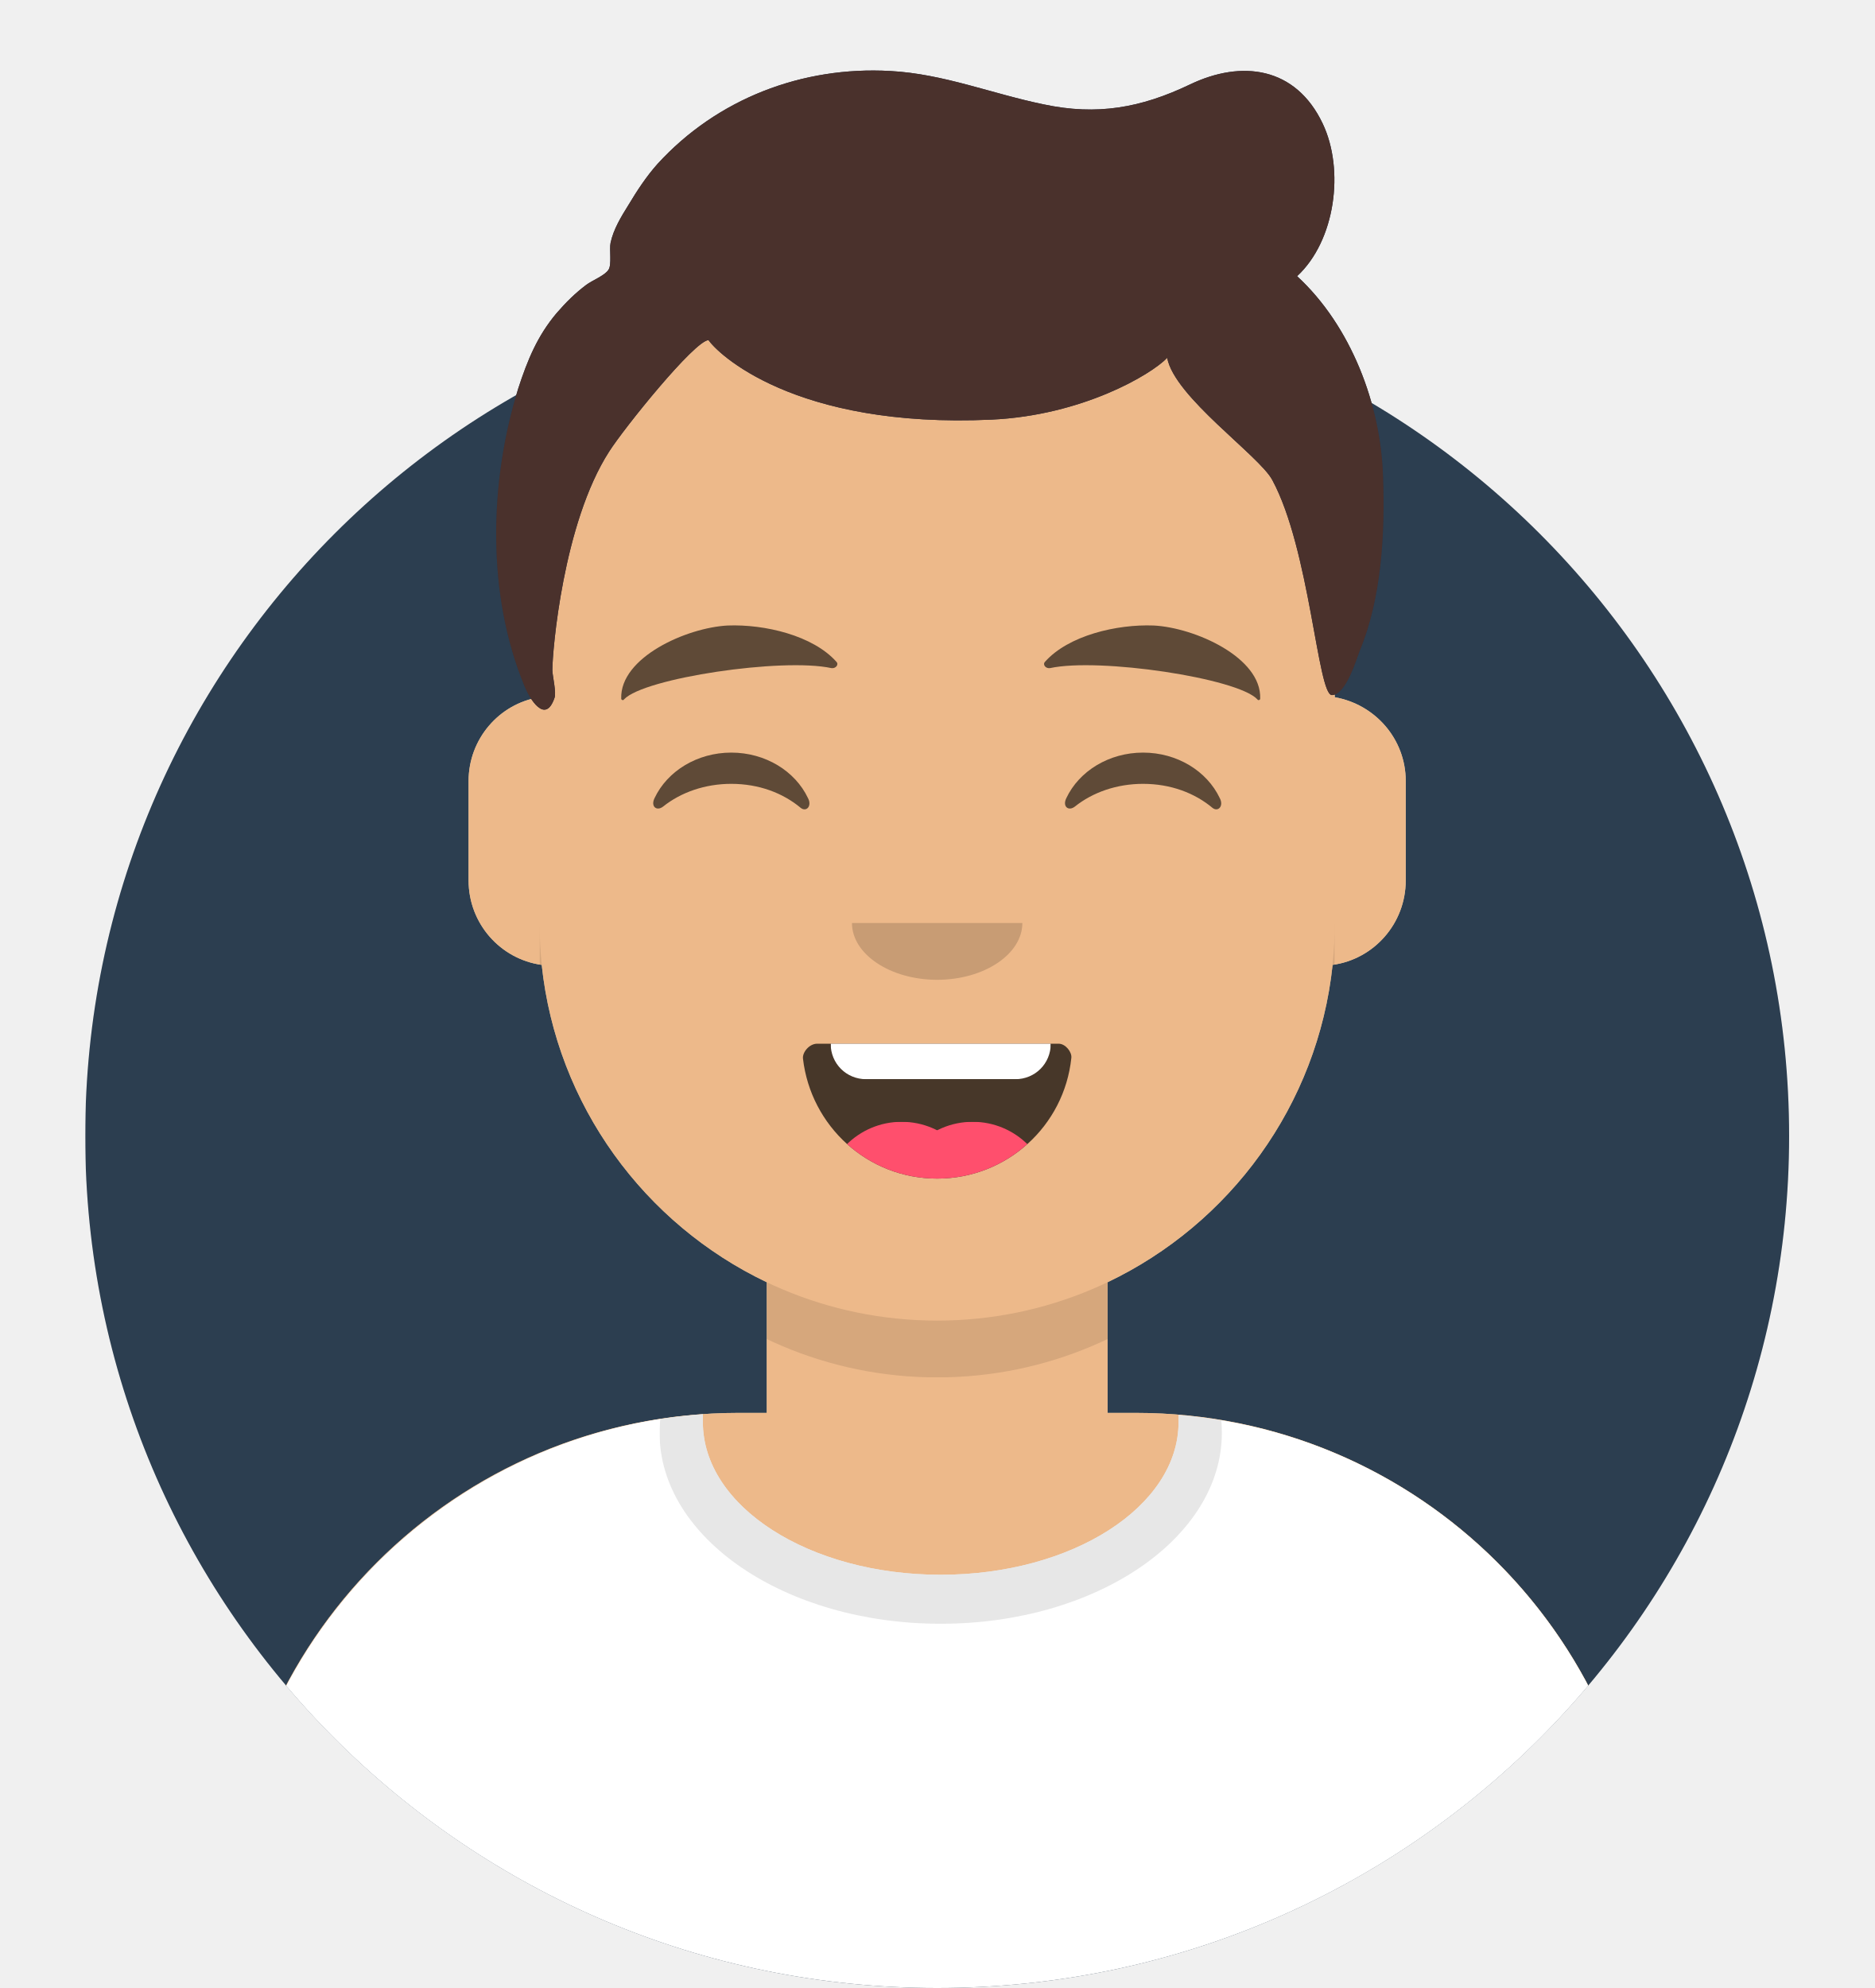
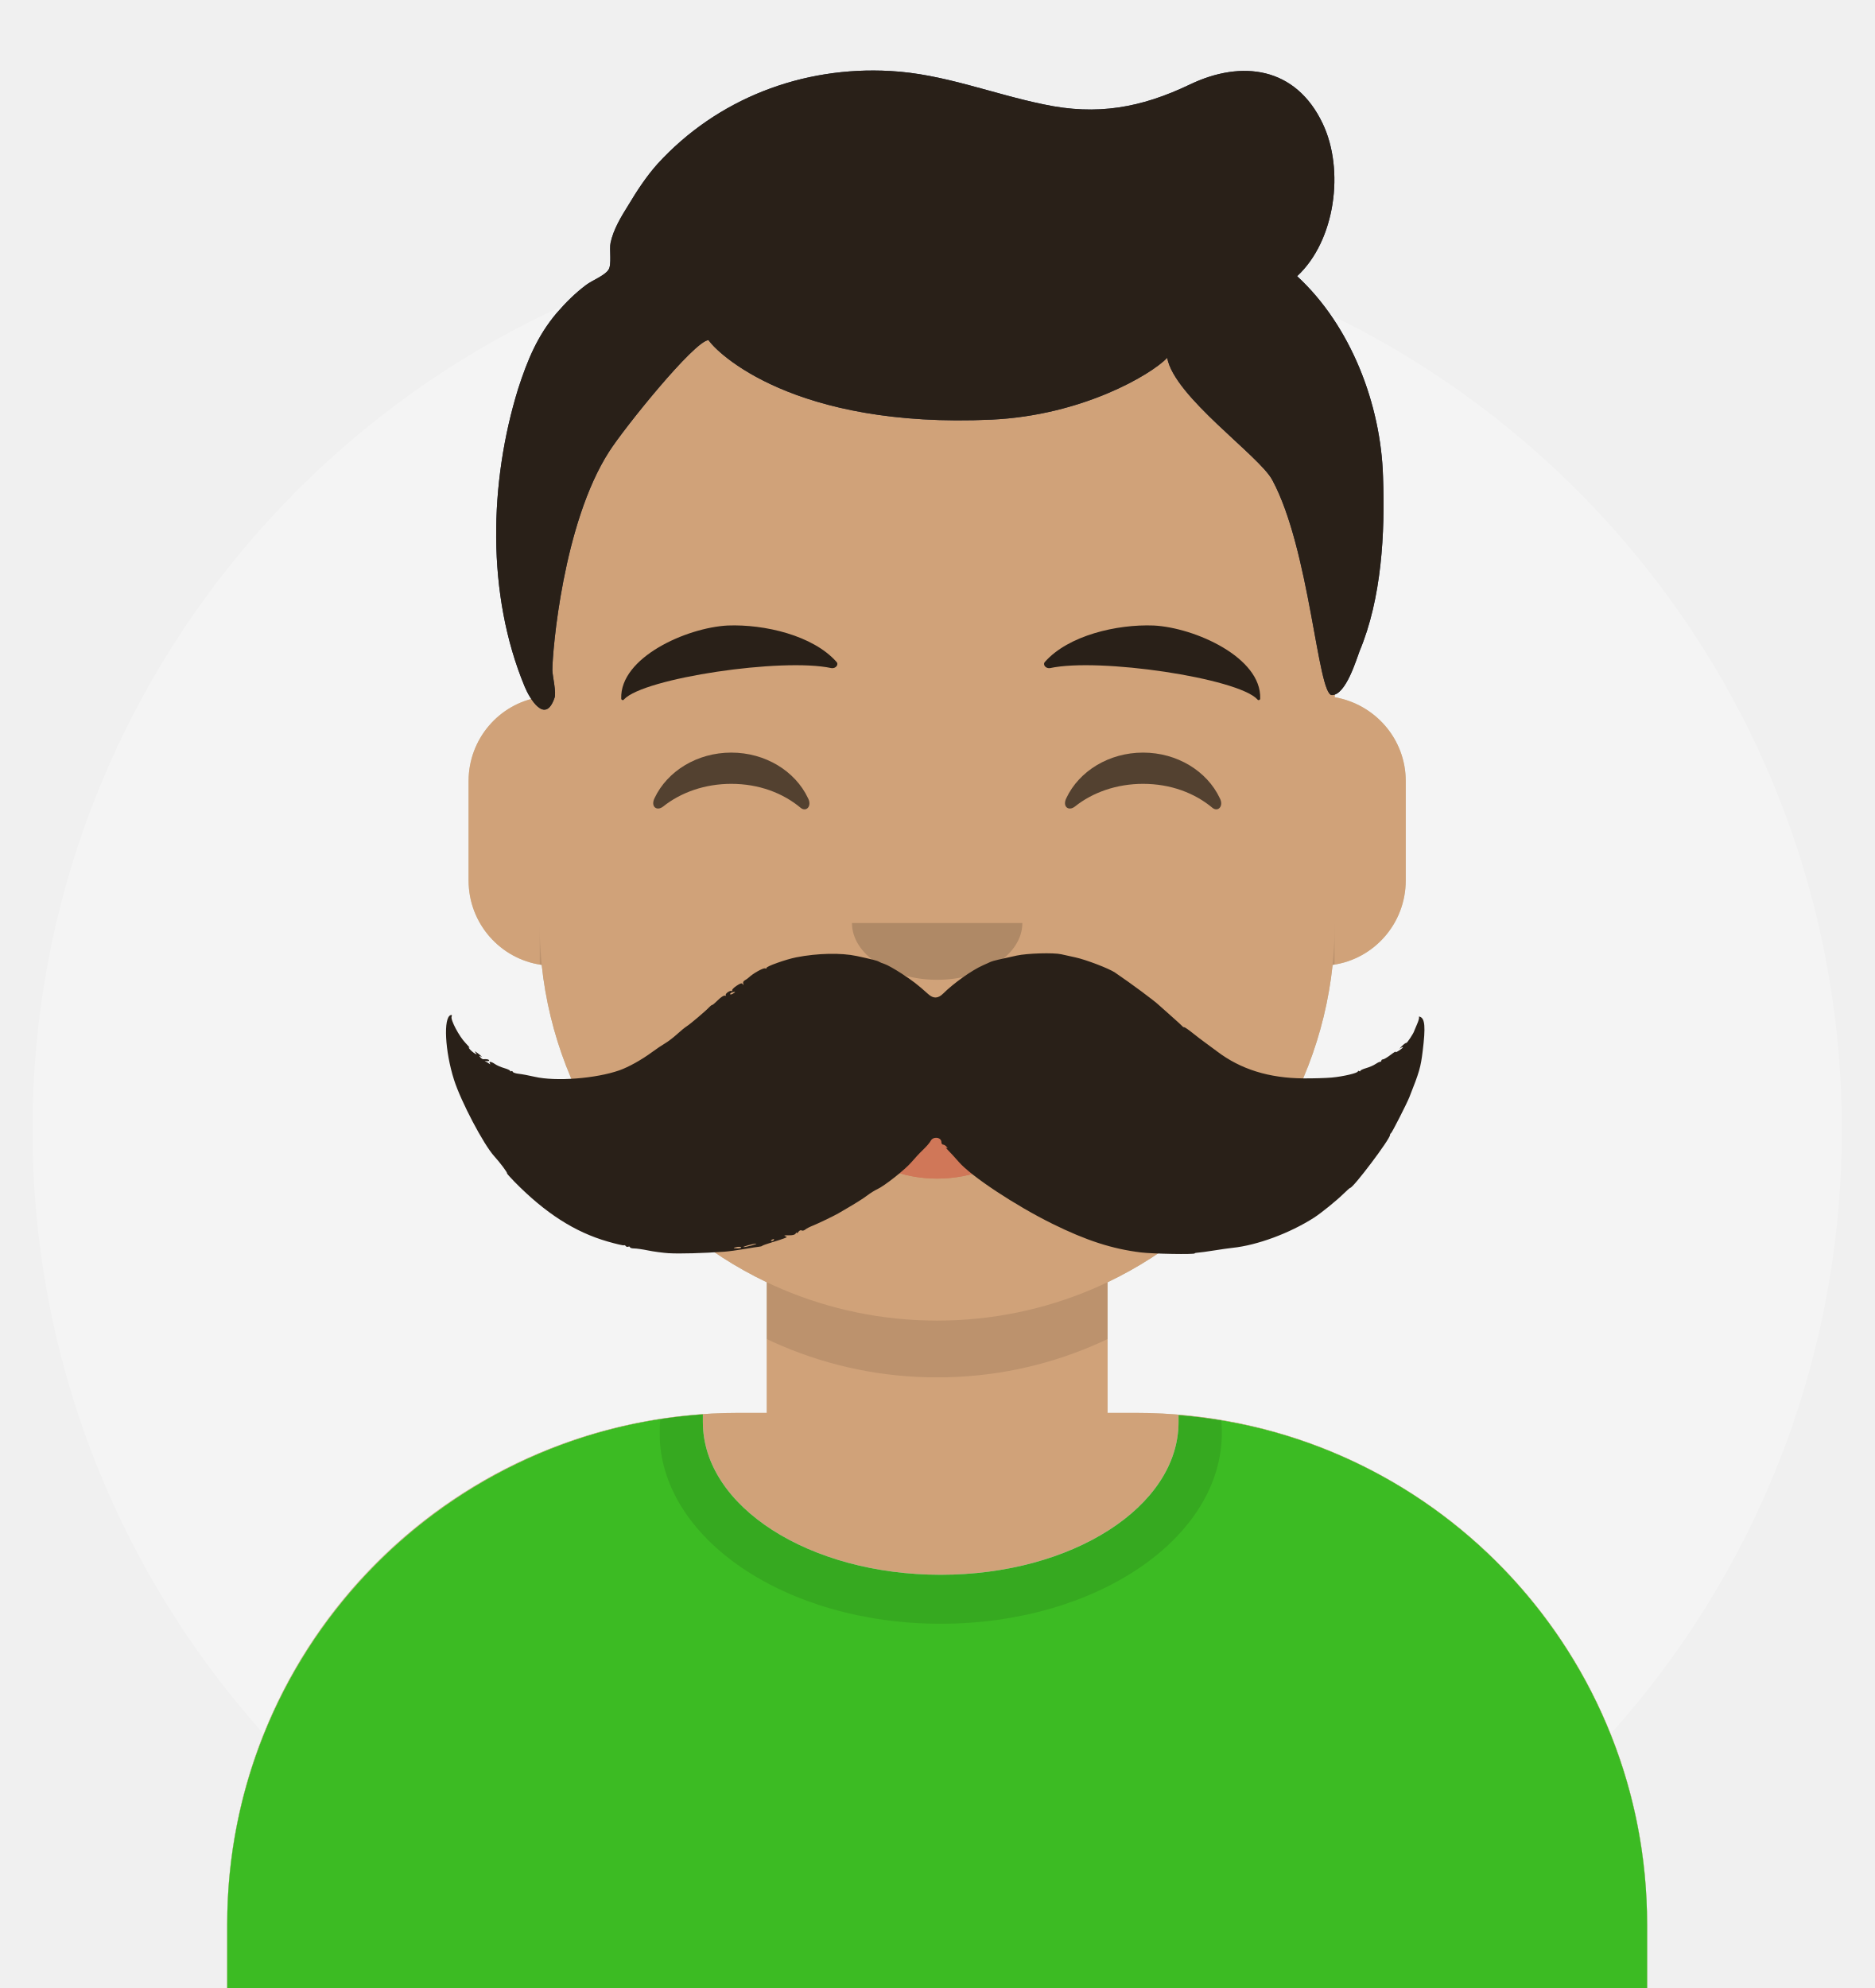
- <svg xmlns="http://www.w3.org/2000/svg" version="1.1" id="Layer_1" x="0px" y="0px" viewBox="0 0 264 280" style="enable-background:new 0 0 264 280;" xml:space="preserve">
-   <style type="text/css">
+ <svg xmlns="http://www.w3.org/2000/svg" xml:space="preserve" style="enable-background:new 0 0 264 280;" viewBox="0 0 264 280" y="0px" x="0px" id="Layer_1" version="1.1">
+   <defs id="defs181">
+     <defs id="defs27">
+       <filter height="280" width="265" y="0" x="-1" filterUnits="userSpaceOnUse" id="Adobe_OpacityMaskFilter_1_">
+         <feColorMatrix id="feColorMatrix24" values="1 0 0 0 0  0 1 0 0 0  0 0 1 0 0  0 0 0 1 0" type="matrix" />
+       </filter>
+     </defs>
+     <mask id="mask-4_1_" height="280" width="265" y="0" x="-1" maskUnits="userSpaceOnUse">
+       <g id="g30" class="st5">
+         <path d="m 12,160 c 0,66.3 53.7,120 120,120 66.3,0 120,-53.7 120,-120 h 12 V 0 H 0 v 160 z" class="st2" id="path-3_1_" />
+       </g>
+     </mask>
+     <defs id="defs12">
+       <filter id="Adobe_OpacityMaskFilter" filterUnits="userSpaceOnUse" x="0" y="0" width="240" height="240">
+         <feColorMatrix type="matrix" values="1 0 0 0 0  0 1 0 0 0  0 0 1 0 0  0 0 0 1 0" id="feColorMatrix9" />
+       </filter>
+     </defs>
+     <mask maskUnits="userSpaceOnUse" x="0" y="0" width="240" height="240" id="mask-2_1_">
+       <g class="st1" id="g15">
+         <circle id="path-1_1_" class="st2" cx="120" cy="120" r="120" />
+       </g>
+     </mask>
+     <defs id="defs40">
+       <filter height="244" width="264" y="0" x="-32" filterUnits="userSpaceOnUse" id="Adobe_OpacityMaskFilter_2_">
+         <feColorMatrix id="feColorMatrix37" values="1 0 0 0 0  0 1 0 0 0  0 0 1 0 0  0 0 0 1 0" type="matrix" />
+       </filter>
+     </defs>
+     <mask id="mask-6_1_" height="244" width="264" y="0" x="-32" maskUnits="userSpaceOnUse">
+       <g id="g43" class="st8">
+         <path d="M 124,144.6 V 163 h 4 v 0 c 39.8,0 72,32.2 72,72 v 9 H 0 v -9 c 0,-39.8 32.2,-72 72,-72 v 0 h 4 V 144.6 C 58.8,136.4 46.4,119.7 44.3,99.9 38.5,99.1 34,94.1 34,88 V 74 C 34,68.1 38.3,63.1 44,62.2 V 56 56 C 44,25.1 69.1,0 100,0 v 0 0 c 30.9,0 56,25.1 56,56 v 6.2 c 5.7,1 10,5.9 10,11.8 v 14 c 0,6.1 -4.5,11.1 -10.3,11.9 -2.1,19.8 -14.5,36.5 -31.7,44.7 z" class="st2" id="path-5_1_" />
+       </g>
+     </mask>
+     <defs id="defs54">
+       <filter height="79" width="112" y="79" x="44" filterUnits="userSpaceOnUse" id="Adobe_OpacityMaskFilter_3_">
+         <feColorMatrix id="feColorMatrix51" values="1 0 0 0 0  0 1 0 0 0  0 0 1 0 0  0 0 0 1 0" type="matrix" />
+       </filter>
+     </defs>
+     <mask id="mask-6_2_" height="79" width="112" y="79" x="44" maskUnits="userSpaceOnUse">
+       <g id="g57" class="st11">
+         <path d="M 124,144.6 V 163 h 4 v 0 c 39.8,0 72,32.2 72,72 v 9 H 0 v -9 c 0,-39.8 32.2,-72 72,-72 v 0 h 4 V 144.6 C 58.8,136.4 46.4,119.7 44.3,99.9 38.5,99.1 34,94.1 34,88 V 74 C 34,68.1 38.3,63.1 44,62.2 V 56 56 C 44,25.1 69.1,0 100,0 v 0 0 c 30.9,0 56,25.1 56,56 v 6.2 c 5.7,1 10,5.9 10,11.8 v 14 c 0,6.1 -4.5,11.1 -10.3,11.9 -2.1,19.8 -14.5,36.5 -31.7,44.7 z" class="st2" id="path-5_2_" />
+       </g>
+     </mask>
+     <defs id="defs68">
+       <filter height="110" width="264" y="0" x="0" filterUnits="userSpaceOnUse" id="Adobe_OpacityMaskFilter_4_">
+         <feColorMatrix id="feColorMatrix65" values="1 0 0 0 0  0 1 0 0 0  0 0 1 0 0  0 0 0 1 0" type="matrix" />
+       </filter>
+     </defs>
+     <mask id="react-mask-952_1_" height="110" width="264" y="0" x="0" maskUnits="userSpaceOnUse">
+       <g id="g71" class="st13">
+         <path d="m 166,29.3 c 37,3 66,34 66,71.8 V 110 H 32 v -8.9 C 32,63 61.6,31.8 99,29.2 c 0,0.4 0,0.7 0,1.1 0,11.9 15,21.5 33.5,21.5 18.5,0 33.5,-9.6 33.5,-21.5 0,-0.3 0,-0.7 0,-1 z" class="st2" id="react-path-951_1_" />
+       </g>
+     </mask>
+     <defs id="defs81">
+       <filter height="53.8" width="79.3" y="4.9" x="92.9" filterUnits="userSpaceOnUse" id="Adobe_OpacityMaskFilter_5_">
+         <feColorMatrix id="feColorMatrix78" values="1 0 0 0 0  0 1 0 0 0  0 0 1 0 0  0 0 0 1 0" type="matrix" />
+       </filter>
+     </defs>
+     <mask id="react-mask-952_2_" height="53.8" width="79.3" y="4.9" x="92.9" maskUnits="userSpaceOnUse">
+       <g id="g84" class="st15">
+         <path d="m 166,29.3 c 37,3 66,34 66,71.8 V 110 H 32 v -8.9 C 32,63 61.6,31.8 99,29.2 c 0,0.4 0,0.7 0,1.1 0,11.9 15,21.5 33.5,21.5 18.5,0 33.5,-9.6 33.5,-21.5 0,-0.3 0,-0.7 0,-1 z" class="st2" id="react-path-951_2_" />
+       </g>
+     </mask>
+     <defs id="defs142">
+       <filter height="280" width="264" y="0" x="-1" filterUnits="userSpaceOnUse" id="Adobe_OpacityMaskFilter_8_">
+         <feColorMatrix id="feColorMatrix139" values="1 0 0 0 0  0 1 0 0 0  0 0 1 0 0  0 0 0 1 0" type="matrix" />
+       </filter>
+     </defs>
+     <mask id="react-mask-925_1_" height="280" width="264" y="0" x="-1" maskUnits="userSpaceOnUse">
+       <g id="g145" class="st25">
+         <rect y="0" x="0" height="280" width="264" class="st2" id="react-path-927_1_" />
+       </g>
+     </mask>
+     <defs id="defs154">
+       <filter height="280" width="264" y="0" x="0" filterUnits="userSpaceOnUse" id="Adobe_OpacityMaskFilter_9_">
+         <feColorMatrix id="feColorMatrix151" values="1 0 0 0 0  0 1 0 0 0  0 0 1 0 0  0 0 0 1 0" type="matrix" />
+       </filter>
+     </defs>
+     <mask id="react-mask-924_1_" height="280" width="264" y="0" x="0" maskUnits="userSpaceOnUse">
+       <g id="g157" class="st28">
+         <path d="m 183.7,38.9 c 5.4,-5 6.7,-15 3.6,-21.5 -3.8,-8 -11.4,-9 -18.7,-5.5 -6.9,3.3 -13.1,4.4 -20.6,2.8 C 140.7,13.2 133.9,10.4 126.4,10 114,9.3 102,13.9 93.6,23.1 c -1.6,1.8 -2.9,3.8 -4.1,5.8 -1,1.6 -2.1,3.4 -2.5,5.3 -0.2,0.9 0.2,3.1 -0.3,3.8 -0.5,0.8 -2.3,1.5 -3.1,2.1 -1.6,1.2 -2.9,2.5 -4.2,4 -2.7,3.2 -4.1,6.6 -5.4,10.6 -4.1,13.2 -4.5,29 0.9,42 0.7,1.7 2.9,5.4 4.2,1.6 0.3,-0.7 -0.3,-3.2 -0.3,-3.9 0,-2.7 1.5,-20.7 8,-30.8 2.1,-3.3 12,-15.6 14,-15.7 1.1,1.7 11.9,12.5 39.9,11.2 12.7,-0.6 22.4,-6.3 24.7,-8.7 1,5.5 13,13.8 14.8,17.2 5.3,9.8 6.4,30.3 8.4,30.3 2,0 3.5,-5.2 3.9,-6.2 3.1,-7.4 3.6,-16.6 3.3,-24.6 C 195.5,57 191.3,45.9 183.7,38.9 Z" class="st2" id="react-path-926_1_" />
+       </g>
+     </mask>
+   </defs>
+   <style id="style2" type="text/css">
	.st0{fill-rule:evenodd;clip-rule:evenodd;fill:#E6E6E6;}
	.st1{filter:url(#Adobe_OpacityMaskFilter);}
	.st2{fill-rule:evenodd;clip-rule:evenodd;fill:#FFFFFF;}
	.st3{mask:url(#mask-2_1_);}
	.st4{fill-rule:evenodd;clip-rule:evenodd;fill:#2C3E50;}
	.st5{filter:url(#Adobe_OpacityMaskFilter_1_);}
	.st6{mask:url(#mask-4_1_);}
	.st7{fill-rule:evenodd;clip-rule:evenodd;fill:#D0C6AC;}
	.st8{filter:url(#Adobe_OpacityMaskFilter_2_);}
	.st9{mask:url(#mask-6_1_);}
	.st10{fill-rule:evenodd;clip-rule:evenodd;fill:#EDB98A;}
	.st11{filter:url(#Adobe_OpacityMaskFilter_3_);}
	.st12{mask:url(#mask-6_2_);fill-rule:evenodd;clip-rule:evenodd;fill-opacity:0.1;}
	.st13{filter:url(#Adobe_OpacityMaskFilter_4_);}
	.st14{mask:url(#react-mask-952_1_);}
	.st15{filter:url(#Adobe_OpacityMaskFilter_5_);}
	.st16{opacity:0.6;mask:url(#react-mask-952_2_);}
	.st17{fill-rule:evenodd;clip-rule:evenodd;fill-opacity:0.16;}
	.st18{fill-rule:evenodd;clip-rule:evenodd;fill-opacity:0.7;}
	.st19{filter:url(#Adobe_OpacityMaskFilter_6_);}
	.st20{mask:url(#react-mask-934_1_);fill-rule:evenodd;clip-rule:evenodd;fill:#FFFFFF;}
	.st21{filter:url(#Adobe_OpacityMaskFilter_7_);}
	.st22{mask:url(#react-mask-934_2_);}
	.st23{fill-rule:evenodd;clip-rule:evenodd;fill:#FF4F6D;}
	.st24{fill-rule:evenodd;clip-rule:evenodd;fill-opacity:0.6;}
	.st25{filter:url(#Adobe_OpacityMaskFilter_8_);}
	.st26{mask:url(#react-mask-925_1_);}
	.st27{fill-rule:evenodd;clip-rule:evenodd;fill:#28354B;}
	.st28{filter:url(#Adobe_OpacityMaskFilter_9_);}
	.st29{mask:url(#react-mask-924_1_);}
	.st30{fill-rule:evenodd;clip-rule:evenodd;fill:#4A312C;}
</style>
-   <g>
-     <g transform="translate(-825, -1100)">
-       <g transform="translate(825, 1100)">
-         <g id="Circle" transform="translate(12, 40)">
-           <g id="Circle-Background">
-             <circle class="st0" cx="120" cy="120" r="120" />
-           </g>
-           <defs>
-             <filter id="Adobe_OpacityMaskFilter" filterUnits="userSpaceOnUse" x="0" y="0" width="240" height="240">
-               <feColorMatrix type="matrix" values="1 0 0 0 0  0 1 0 0 0  0 0 1 0 0  0 0 0 1 0" />
-             </filter>
-           </defs>
-           <mask maskUnits="userSpaceOnUse" x="0" y="0" width="240" height="240" id="mask-2_1_">
-             <g class="st1">
-               <circle id="path-1_1_" class="st2" cx="120" cy="120" r="120" />
-             </g>
-           </mask>
-           <g class="st3">
-             <rect class="st4" width="240" height="240" />
-           </g>
+   <g id="g176">
+     <circle style="fill:#ffffff;fill-opacity:0.267;stroke-width:1.062" id="circle6" r="127.422" cy="159.127" cx="132" class="st0" />
+     <g transform="translate(32,36)" id="g35">
+       <path id="path33" d="M 124,144.6 V 163 h 4 v 0 c 39.8,0 72,32.2 72,72 v 9 H 0 v -9 c 0,-39.8 32.2,-72 72,-72 v 0 h 4 V 144.6 C 58.8,136.4 46.4,119.7 44.3,99.9 38.5,99.1 34,94.1 34,88 V 74 C 34,68.1 38.3,63.1 44,62.2 V 56 56 C 44,25.1 69.1,0 100,0 v 0 0 c 30.9,0 56,25.1 56,56 v 6.2 c 5.7,1 10,5.9 10,11.8 v 14 c 0,6.1 -4.5,11.1 -10.3,11.9 -2.1,19.8 -14.5,36.5 -31.7,44.7 z" class="st7" />
+     </g>
+     <g style="fill:#d0a279;fill-opacity:1" transform="translate(32,36)" id="g49" mask="url(#mask-6_1_)" class="st9">
+       <g style="fill:#d0a279;fill-opacity:1" transform="translate(-32)" id="Color">
+         <rect style="fill:#d0a279;fill-opacity:1" y="0" x="0" id="rect46" height="244" width="264" class="st10" />
+       </g>
+     </g>
+     <path transform="translate(32,36)" mask="url(#mask-6_2_)" d="m 156,79 v 23 c 0,30.9 -25.1,56 -56,56 -30.9,0 -56,-25.1 -56,-56 V 79 94 c 0,30.9 25.1,56 56,56 30.9,0 56,-25.1 56,-56 z" class="st12" id="Neck-Shadow" />
+     <g transform="translate(0,170)" id="Clothes">
+       <path id="path62" d="m 166,29.3 c 37,3 66,34 66,71.8 V 110 H 32 v -8.9 C 32,63 61.6,31.8 99,29.2 c 0,0.4 0,0.7 0,1.1 0,11.9 15,21.5 33.5,21.5 18.5,0 33.5,-9.6 33.5,-21.5 0,-0.3 0,-0.7 0,-1 z" class="st0" />
+     </g>
+     <g style="fill:#3cbb23;fill-opacity:1" transform="translate(0,170)" id="g76" mask="url(#react-mask-952_1_)" class="st14">
+       <rect style="fill:#3cbb23;fill-opacity:1" y="0" x="0" id="rect74" height="110" width="264" class="st2" />
+     </g>
+     <g transform="translate(0,170)" mask="url(#react-mask-952_2_)" class="st16" id="Shadowy">
+       <g id="g89" transform="translate(92,4)">
+         <ellipse id="ellipse87" ry="26.9" rx="39.6" cy="27.8" cx="40.5" class="st17" />
+       </g>
+     </g>
+     <g style="fill:#d07758;fill-opacity:1" id="g123" transform="translate(78,134)">
+       <g style="fill:#d07758;fill-opacity:1" id="Mouth">
+         <path style="fill:#d07758;fill-opacity:1" id="path94" d="M 35.1,15.1 C 36.2,24.6 44.2,32 54,32 c 9.8,0 17.9,-7.4 18.9,-17 0.1,-0.8 -0.8,-2 -1.8,-2 -14.9,0 -26.3,0 -34,0 -1.1,0 -2.1,1.2 -2,2.1 z" class="st18" />
+       </g>
+       <defs id="defs100">
+         <filter height="16" width="31" y="2" x="39" filterUnits="userSpaceOnUse" id="Adobe_OpacityMaskFilter_6_">
+           <feColorMatrix id="feColorMatrix97" values="1 0 0 0 0  0 1 0 0 0  0 0 1 0 0  0 0 0 1 0" type="matrix" />
+         </filter>
+       </defs>
+       <mask id="react-mask-934_1_" height="16" width="31" y="2" x="39" maskUnits="userSpaceOnUse">
+         <g id="g103" class="st19">
+           <path d="M 35.1,15.1 C 36.2,24.6 44.2,32 54,32 c 9.8,0 17.9,-7.4 18.9,-17 0.1,-0.8 -0.8,-2 -1.8,-2 -14.9,0 -26.3,0 -34,0 -1.1,0 -2.1,1.2 -2,2.1 z" class="st2" id="react-path-933_1_" />
        </g>
-         <g id="Mask">
- 			</g>
-         <defs>
-           <filter id="Adobe_OpacityMaskFilter_1_" filterUnits="userSpaceOnUse" x="-1" y="0" width="265" height="280">
-             <feColorMatrix type="matrix" values="1 0 0 0 0  0 1 0 0 0  0 0 1 0 0  0 0 0 1 0" />
-           </filter>
-         </defs>
-         <mask maskUnits="userSpaceOnUse" x="-1" y="0" width="265" height="280" id="mask-4_1_">
-           <g class="st5">
-             <path id="path-3_1_" class="st2" d="M12,160c0,66.3,53.7,120,120,120s120-53.7,120-120h12V0H0v160H12z" />
-           </g>
-         </mask>
-         <g id="Avataaar" class="st6">
-           <g id="Body" transform="translate(32, 36)">
-             <g>
-               <path class="st7" d="M124,144.6V163h4l0,0c39.8,0,72,32.2,72,72v9H0v-9c0-39.8,32.2-72,72-72l0,0h4v-18.4        c-17.2-8.2-29.6-24.9-31.7-44.7C38.5,99.1,34,94.1,34,88V74c0-5.9,4.3-10.9,10-11.8V56l0,0c0-30.9,25.1-56,56-56l0,0l0,0        c30.9,0,56,25.1,56,56v6.2c5.7,1,10,5.9,10,11.8v14c0,6.1-4.5,11.1-10.3,11.9C153.6,119.7,141.2,136.4,124,144.6z" />
-             </g>
-             <defs>
-               <filter id="Adobe_OpacityMaskFilter_2_" filterUnits="userSpaceOnUse" x="-32" y="0" width="264" height="244">
-                 <feColorMatrix type="matrix" values="1 0 0 0 0  0 1 0 0 0  0 0 1 0 0  0 0 0 1 0" />
-               </filter>
-             </defs>
-             <mask maskUnits="userSpaceOnUse" x="-32" y="0" width="264" height="244" id="mask-6_1_">
-               <g class="st8">
-                 <path id="path-5_1_" class="st2" d="M124,144.6V163h4l0,0c39.8,0,72,32.2,72,72v9H0v-9c0-39.8,32.2-72,72-72l0,0h4v-18.4         c-17.2-8.2-29.6-24.9-31.7-44.7C38.5,99.1,34,94.1,34,88V74c0-5.9,4.3-10.9,10-11.8V56l0,0c0-30.9,25.1-56,56-56l0,0l0,0         c30.9,0,56,25.1,56,56v6.2c5.7,1,10,5.9,10,11.8v14c0,6.1-4.5,11.1-10.3,11.9C153.6,119.7,141.2,136.4,124,144.6z" />
-               </g>
-             </mask>
-             <g class="st9">
-               <g id="Color" transform="translate(-32, 0)">
-                 <rect class="st10" width="264" height="244" />
-               </g>
-             </g>
-             <defs>
-               <filter id="Adobe_OpacityMaskFilter_3_" filterUnits="userSpaceOnUse" x="44" y="79" width="112" height="79">
-                 <feColorMatrix type="matrix" values="1 0 0 0 0  0 1 0 0 0  0 0 1 0 0  0 0 0 1 0" />
-               </filter>
-             </defs>
-             <mask maskUnits="userSpaceOnUse" x="44" y="79" width="112" height="79" id="mask-6_2_">
-               <g class="st11">
-                 <path id="path-5_2_" class="st2" d="M124,144.6V163h4l0,0c39.8,0,72,32.2,72,72v9H0v-9c0-39.8,32.2-72,72-72l0,0h4v-18.4         c-17.2-8.2-29.6-24.9-31.7-44.7C38.5,99.1,34,94.1,34,88V74c0-5.9,4.3-10.9,10-11.8V56l0,0c0-30.9,25.1-56,56-56l0,0l0,0         c30.9,0,56,25.1,56,56v6.2c5.7,1,10,5.9,10,11.8v14c0,6.1-4.5,11.1-10.3,11.9C153.6,119.7,141.2,136.4,124,144.6z" />
-               </g>
-             </mask>
-             <path id="Neck-Shadow" class="st12" d="M156,79v23c0,30.9-25.1,56-56,56s-56-25.1-56-56V79v15c0,30.9,25.1,56,56,56       s56-25.1,56-56V79z" />
-           </g>
-           <g transform="translate(0, 170)">
-             <g id="Clothes">
-               <path class="st0" d="M166,29.3c37,3,66,34,66,71.8v8.9H32v-8.9C32,63,61.6,31.8,99,29.2c0,0.4,0,0.7,0,1.1        c0,11.9,15,21.5,33.5,21.5S166,42.2,166,30.3C166,30,166,29.6,166,29.3z" />
-             </g>
-             <defs>
-               <filter id="Adobe_OpacityMaskFilter_4_" filterUnits="userSpaceOnUse" x="0" y="0" width="264" height="110">
-                 <feColorMatrix type="matrix" values="1 0 0 0 0  0 1 0 0 0  0 0 1 0 0  0 0 0 1 0" />
-               </filter>
-             </defs>
-             <mask maskUnits="userSpaceOnUse" x="0" y="0" width="264" height="110" id="react-mask-952_1_">
-               <g class="st13">
-                 <path id="react-path-951_1_" class="st2" d="M166,29.3c37,3,66,34,66,71.8v8.9H32v-8.9C32,63,61.6,31.8,99,29.2         c0,0.4,0,0.7,0,1.1c0,11.9,15,21.5,33.5,21.5S166,42.2,166,30.3C166,30,166,29.6,166,29.3z" />
-               </g>
-             </mask>
-             <g class="st14">
-               <rect class="st2" width="264" height="110" />
-             </g>
-             <defs>
-               <filter id="Adobe_OpacityMaskFilter_5_" filterUnits="userSpaceOnUse" x="92.9" y="4.9" width="79.3" height="53.8">
-                 <feColorMatrix type="matrix" values="1 0 0 0 0  0 1 0 0 0  0 0 1 0 0  0 0 0 1 0" />
-               </filter>
-             </defs>
-             <mask maskUnits="userSpaceOnUse" x="92.9" y="4.9" width="79.3" height="53.8" id="react-mask-952_2_">
-               <g class="st15">
-                 <path id="react-path-951_2_" class="st2" d="M166,29.3c37,3,66,34,66,71.8v8.9H32v-8.9C32,63,61.6,31.8,99,29.2         c0,0.4,0,0.7,0,1.1c0,11.9,15,21.5,33.5,21.5S166,42.2,166,30.3C166,30,166,29.6,166,29.3z" />
-               </g>
-             </mask>
-             <g id="Shadowy" class="st16">
-               <g transform="translate(92, 4)">
-                 <ellipse class="st17" cx="40.5" cy="27.8" rx="39.6" ry="26.9" />
-               </g>
-             </g>
-           </g>
-           <g id="Face" transform="translate(76, 82)">
-             <g transform="translate(2, 52)">
-               <g id="Mouth">
-                 <path class="st18" d="M35.1,15.1C36.2,24.6,44.2,32,54,32c9.8,0,17.9-7.4,18.9-17c0.1-0.8-0.8-2-1.8-2c-14.9,0-26.3,0-34,0         C36,13,35,14.2,35.1,15.1z" />
-               </g>
-               <defs>
-                 <filter id="Adobe_OpacityMaskFilter_6_" filterUnits="userSpaceOnUse" x="39" y="2" width="31" height="16">
-                   <feColorMatrix type="matrix" values="1 0 0 0 0  0 1 0 0 0  0 0 1 0 0  0 0 0 1 0" />
-                 </filter>
-               </defs>
-               <mask maskUnits="userSpaceOnUse" x="39" y="2" width="31" height="16" id="react-mask-934_1_">
-                 <g class="st19">
-                   <path id="react-path-933_1_" class="st2" d="M35.1,15.1C36.2,24.6,44.2,32,54,32c9.8,0,17.9-7.4,18.9-17          c0.1-0.8-0.8-2-1.8-2c-14.9,0-26.3,0-34,0C36,13,35,14.2,35.1,15.1z" />
-                 </g>
-               </mask>
-               <path id="Teeth" class="st20" d="M44,2h21c2.8,0,5,2.2,5,5v6c0,2.8-2.2,5-5,5H44c-2.8,0-5-2.2-5-5V7C39,4.2,41.2,2,44,2z" />
-               <defs>
-                 <filter id="Adobe_OpacityMaskFilter_7_" filterUnits="userSpaceOnUse" x="38" y="24" width="32" height="22">
-                   <feColorMatrix type="matrix" values="1 0 0 0 0  0 1 0 0 0  0 0 1 0 0  0 0 0 1 0" />
-                 </filter>
-               </defs>
-               <mask maskUnits="userSpaceOnUse" x="38" y="24" width="32" height="22" id="react-mask-934_2_">
-                 <g class="st21">
-                   <path id="react-path-933_2_" class="st2" d="M35.1,15.1C36.2,24.6,44.2,32,54,32c9.8,0,17.9-7.4,18.9-17          c0.1-0.8-0.8-2-1.8-2c-14.9,0-26.3,0-34,0C36,13,35,14.2,35.1,15.1z" />
-                 </g>
-               </mask>
-               <g id="Tongue" class="st22">
-                 <g transform="translate(38, 24)">
-                   <circle class="st23" cx="11" cy="11" r="11" />
-                   <circle class="st23" cx="21" cy="11" r="11" />
-                 </g>
-               </g>
-             </g>
-             <g transform="translate(28, 40)">
-               <path id="Nose" class="st17" d="M16,8c0,4.4,5.4,8,12,8l0,0c6.6,0,12-3.6,12-8" />
-             </g>
-             <g transform="translate(0, 8)">
-               <path id="Squint" class="st24" d="M16.2,22.4C18,18.6,22.2,16,27,16c4.8,0,9,2.6,10.8,6.4c0.6,1.1-0.2,2-1,1.4        c-2.5-2.1-5.9-3.4-9.8-3.4c-3.7,0-7.1,1.2-9.6,3.2C16.5,24.3,15.6,23.6,16.2,22.4z" />
-               <path class="st24" d="M74.2,22.4C76,18.6,80.2,16,85,16c4.8,0,9,2.6,10.8,6.4c0.6,1.1-0.2,2-1,1.4c-2.5-2.1-5.9-3.4-9.8-3.4        c-3.7,0-7.1,1.2-9.6,3.2C74.5,24.3,73.6,23.6,74.2,22.4z" />
-             </g>
-             <g>
-               <path id="Eyebrow" class="st24" d="M26.5,6.1c-5.8,0.3-15.2,4.5-15,10.3c0,0.2,0.3,0.3,0.4,0.1c2.8-3,22.3-5.9,29.2-4.4        c0.6,0.1,1.1-0.5,0.7-0.9C38.5,7.5,31.7,5.9,26.5,6.1" />
-               <path class="st24" d="M86.5,6.1c5.8,0.3,15.2,4.5,15,10.3c0,0.2-0.3,0.3-0.4,0.1c-2.8-3-22.3-5.9-29.2-4.4        c-0.6,0.1-1.1-0.5-0.7-0.9C74.5,7.5,81.3,5.9,86.5,6.1" />
-             </g>
-           </g>
-           <g id="Top">
-             <defs>
-               <filter id="Adobe_OpacityMaskFilter_8_" filterUnits="userSpaceOnUse" x="-1" y="0" width="264" height="280">
-                 <feColorMatrix type="matrix" values="1 0 0 0 0  0 1 0 0 0  0 0 1 0 0  0 0 0 1 0" />
-               </filter>
-             </defs>
-             <mask maskUnits="userSpaceOnUse" x="-1" y="0" width="264" height="280" id="react-mask-925_1_">
-               <g class="st25">
-                 <rect id="react-path-927_1_" class="st2" width="264" height="280" />
-               </g>
-             </mask>
-             <g class="st26">
-               <g transform="translate(-1, 0)">
-                 <g id="Short-Hair">
-                   <path class="st27" d="M183.7,38.9c5.4-5,6.7-15,3.6-21.5c-3.8-8-11.4-9-18.7-5.5c-6.9,3.3-13.1,4.4-20.6,2.8          c-7.3-1.5-14.1-4.3-21.6-4.7C114,9.3,102,13.9,93.6,23.1c-1.6,1.8-2.9,3.8-4.1,5.8c-1,1.6-2.1,3.4-2.5,5.3          c-0.2,0.9,0.2,3.1-0.3,3.8c-0.5,0.8-2.3,1.5-3.1,2.1c-1.6,1.2-2.9,2.5-4.2,4c-2.7,3.2-4.1,6.6-5.4,10.6          c-4.1,13.2-4.5,29,0.9,42c0.7,1.7,2.9,5.4,4.2,1.6c0.3-0.7-0.3-3.2-0.3-3.9c0-2.7,1.5-20.7,8-30.8c2.1-3.3,12-15.6,14-15.7          c1.1,1.7,11.9,12.5,39.9,11.2c12.7-0.6,22.4-6.3,24.7-8.7c1,5.5,13,13.8,14.8,17.2c5.3,9.8,6.4,30.3,8.4,30.3          s3.5-5.2,3.9-6.2c3.1-7.4,3.6-16.6,3.3-24.6C195.5,57,191.3,45.9,183.7,38.9z" />
-                 </g>
-                 <defs>
-                   <filter id="Adobe_OpacityMaskFilter_9_" filterUnits="userSpaceOnUse" x="0" y="0" width="264" height="280">
-                     <feColorMatrix type="matrix" values="1 0 0 0 0  0 1 0 0 0  0 0 1 0 0  0 0 0 1 0" />
-                   </filter>
-                 </defs>
-                 <mask maskUnits="userSpaceOnUse" x="0" y="0" width="264" height="280" id="react-mask-924_1_">
-                   <g class="st28">
-                     <path id="react-path-926_1_" class="st2" d="M183.7,38.9c5.4-5,6.7-15,3.6-21.5c-3.8-8-11.4-9-18.7-5.5           c-6.9,3.3-13.1,4.4-20.6,2.8c-7.3-1.5-14.1-4.3-21.6-4.7C114,9.3,102,13.9,93.6,23.1c-1.6,1.8-2.9,3.8-4.1,5.8           c-1,1.6-2.1,3.4-2.5,5.3c-0.2,0.9,0.2,3.1-0.3,3.8c-0.5,0.8-2.3,1.5-3.1,2.1c-1.6,1.2-2.9,2.5-4.2,4           c-2.7,3.2-4.1,6.6-5.4,10.6c-4.1,13.2-4.5,29,0.9,42c0.7,1.7,2.9,5.4,4.2,1.6c0.3-0.7-0.3-3.2-0.3-3.9           c0-2.7,1.5-20.7,8-30.8c2.1-3.3,12-15.6,14-15.7c1.1,1.7,11.9,12.5,39.9,11.2c12.7-0.6,22.4-6.3,24.7-8.7           c1,5.5,13,13.8,14.8,17.2c5.3,9.8,6.4,30.3,8.4,30.3s3.5-5.2,3.9-6.2c3.1-7.4,3.6-16.6,3.3-24.6           C195.5,57,191.3,45.9,183.7,38.9z" />
-                   </g>
-                 </mask>
-                 <g class="st29">
-                   <g transform="translate(0, 0) ">
-                     <rect class="st30" width="264" height="280" />
-                   </g>
-                 </g>
-               </g>
-             </g>
-           </g>
+       </mask>
+       <path style="fill:#d07758;fill-opacity:1" mask="url(#react-mask-934_1_)" d="m 44,2 h 21 c 2.8,0 5,2.2 5,5 v 6 c 0,2.8 -2.2,5 -5,5 H 44 c -2.8,0 -5,-2.2 -5,-5 V 7 c 0,-2.8 2.2,-5 5,-5 z" class="st20" id="Teeth" />
+       <defs id="defs110">
+         <filter height="22" width="32" y="24" x="38" filterUnits="userSpaceOnUse" id="Adobe_OpacityMaskFilter_7_">
+           <feColorMatrix id="feColorMatrix107" values="1 0 0 0 0  0 1 0 0 0  0 0 1 0 0  0 0 0 1 0" type="matrix" />
+         </filter>
+       </defs>
+       <mask id="react-mask-934_2_" height="22" width="32" y="24" x="38" maskUnits="userSpaceOnUse">
+         <g id="g113" class="st21">
+           <path d="M 35.1,15.1 C 36.2,24.6 44.2,32 54,32 c 9.8,0 17.9,-7.4 18.9,-17 0.1,-0.8 -0.8,-2 -1.8,-2 -14.9,0 -26.3,0 -34,0 -1.1,0 -2.1,1.2 -2,2.1 z" class="st2" id="react-path-933_2_" />
+         </g>
+       </mask>
+       <g style="fill:#d07758;fill-opacity:1" mask="url(#react-mask-934_2_)" class="st22" id="Tongue">
+         <g style="fill:#d07758;fill-opacity:1" id="g120" transform="translate(38,24)">
+           <circle style="fill:#d07758;fill-opacity:1" id="circle116" r="11" cy="11" cx="11" class="st23" />
+           <circle style="fill:#d07758;fill-opacity:1" id="circle118" r="11" cy="11" cx="21" class="st23" />
        </g>
      </g>
    </g>
+     <g id="g126" transform="translate(104,122)">
+       <path d="m 16,8 c 0,4.4 5.4,8 12,8 v 0 c 6.6,0 12,-3.6 12,-8" class="st17" id="Nose" />
+     </g>
+     <g id="g131" transform="translate(76,90)">
+       <path d="M 16.2,22.4 C 18,18.6 22.2,16 27,16 c 4.8,0 9,2.6 10.8,6.4 0.6,1.1 -0.2,2 -1,1.4 -2.5,-2.1 -5.9,-3.4 -9.8,-3.4 -3.7,0 -7.1,1.2 -9.6,3.2 -0.9,0.7 -1.8,0 -1.2,-1.2 z" class="st24" id="Squint" />
+       <path id="path129" d="M 74.2,22.4 C 76,18.6 80.2,16 85,16 c 4.8,0 9,2.6 10.8,6.4 0.6,1.1 -0.2,2 -1,1.4 -2.5,-2.1 -5.9,-3.4 -9.8,-3.4 -3.7,0 -7.1,1.2 -9.6,3.2 -0.9,0.7 -1.8,0 -1.2,-1.2 z" class="st24" />
+     </g>
+     <path style="fill:#292018;fill-opacity:1" id="Eyebrow" class="st24" d="m 102.5,88.1 c -5.8,0.3 -15.2,4.5 -15,10.3 0,0.2 0.3,0.3 0.4,0.1 2.8,-3 22.3,-5.9 29.2,-4.4 0.6,0.1 1.1,-0.5 0.7,-0.9 -3.3,-3.7 -10.1,-5.3 -15.3,-5.1" />
+     <path style="fill:#292018;fill-opacity:1" class="st24" d="m 162.5,88.1 c 5.8,0.3 15.2,4.5 15,10.3 0,0.2 -0.3,0.3 -0.4,0.1 -2.8,-3 -22.3,-5.9 -29.2,-4.4 -0.6,0.1 -1.1,-0.5 -0.7,-0.9 3.3,-3.7 10.1,-5.3 15.3,-5.1" id="path134" />
+     <g transform="translate(-1)" id="Short-Hair">
+       <path id="path148" d="m 183.7,38.9 c 5.4,-5 6.7,-15 3.6,-21.5 -3.8,-8 -11.4,-9 -18.7,-5.5 -6.9,3.3 -13.1,4.4 -20.6,2.8 C 140.7,13.2 133.9,10.4 126.4,10 114,9.3 102,13.9 93.6,23.1 c -1.6,1.8 -2.9,3.8 -4.1,5.8 -1,1.6 -2.1,3.4 -2.5,5.3 -0.2,0.9 0.2,3.1 -0.3,3.8 -0.5,0.8 -2.3,1.5 -3.1,2.1 -1.6,1.2 -2.9,2.5 -4.2,4 -2.7,3.2 -4.1,6.6 -5.4,10.6 -4.1,13.2 -4.5,29 0.9,42 0.7,1.7 2.9,5.4 4.2,1.6 0.3,-0.7 -0.3,-3.2 -0.3,-3.9 0,-2.7 1.5,-20.7 8,-30.8 2.1,-3.3 12,-15.6 14,-15.7 1.1,1.7 11.9,12.5 39.9,11.2 12.7,-0.6 22.4,-6.3 24.7,-8.7 1,5.5 13,13.8 14.8,17.2 5.3,9.8 6.4,30.3 8.4,30.3 2,0 3.5,-5.2 3.9,-6.2 3.1,-7.4 3.6,-16.6 3.3,-24.6 C 195.5,57 191.3,45.9 183.7,38.9 Z" class="st27" />
+     </g>
+     <g transform="translate(-1)" id="g164" mask="url(#react-mask-924_1_)" class="st29">
+       <g id="g162">
+         <rect style="fill:#292018;fill-opacity:1" y="-67.67" x="1.873" id="rect160" height="280" width="264" class="st30" />
+       </g>
+     </g>
+     <rect y="53.407" x="-101.257" height="51.246" width="32.723" id="rect1497" style="font-variation-settings:'wght' 400;fill:#edb98a;fill-opacity:1;stroke:none;stroke-width:1.512;stroke-linecap:round;stroke-linejoin:round;stroke-opacity:1;paint-order:markers fill stroke" />
  </g>
+   <path id="path1026" d="m 94.217,176.513 c -0.862,-0.06 -2.181,-0.236 -2.931,-0.392 -0.75,-0.156 -1.632,-0.283 -1.958,-0.283 -0.327,0 -0.594,-0.076 -0.594,-0.169 0,-0.093 -0.11,-0.127 -0.243,-0.075 -0.134,0.051 -0.296,0.009 -0.36,-0.095 -0.064,-0.104 -0.179,-0.15 -0.255,-0.103 -0.076,0.047 -1.109,-0.193 -2.294,-0.535 -4.619,-1.329 -8.764,-3.989 -13.121,-8.42 -0.61,-0.621 -1.082,-1.157 -1.048,-1.191 0.082,-0.082 -0.98,-1.501 -1.791,-2.393 -1.514,-1.664 -4.7,-7.717 -5.675,-10.78 -1.277,-4.011 -1.521,-8.761 -0.468,-9.106 0.172,-0.057 0.211,0.009 0.13,0.22 -0.172,0.449 1.062,2.782 1.962,3.711 0.424,0.437 0.659,0.729 0.522,0.649 -0.137,-0.081 -0.093,0.031 0.097,0.248 0.19,0.217 0.504,0.478 0.696,0.581 0.324,0.173 0.331,0.163 0.089,-0.136 -0.187,-0.231 -0.101,-0.206 0.305,0.091 0.554,0.406 0.778,0.671 0.348,0.413 -0.146,-0.087 -0.138,-0.033 0.023,0.166 0.132,0.163 0.328,0.286 0.435,0.274 0.44,-0.052 0.804,0.028 0.804,0.176 0,0.087 -0.176,0.125 -0.392,0.085 -0.215,-0.04 -0.274,-0.022 -0.131,0.04 0.144,0.062 0.374,0.2 0.512,0.307 0.192,0.148 0.22,0.143 0.12,-0.023 -0.193,-0.322 0.202,-0.266 0.733,0.104 0.254,0.177 0.834,0.429 1.289,0.56 0.455,0.131 0.827,0.305 0.827,0.385 0,0.081 0.072,0.102 0.159,0.048 0.088,-0.054 0.188,-0.011 0.224,0.095 0.035,0.107 0.414,0.23 0.842,0.275 0.427,0.045 1.43,0.232 2.227,0.417 2.988,0.691 8.629,0.261 11.952,-0.911 1.284,-0.453 3.12,-1.477 4.583,-2.555 0.605,-0.446 1.437,-1.007 1.848,-1.246 0.411,-0.239 1.165,-0.815 1.674,-1.279 0.509,-0.464 1.127,-0.969 1.372,-1.121 0.487,-0.302 2.713,-2.192 3.165,-2.688 0.155,-0.17 0.34,-0.309 0.412,-0.309 0.072,0 0.447,-0.317 0.835,-0.704 0.399,-0.399 0.809,-0.664 0.946,-0.611 0.133,0.051 0.197,0.021 0.143,-0.067 -0.129,-0.208 0.607,-0.725 0.832,-0.585 0.095,0.059 0.123,0.026 0.061,-0.073 -0.061,-0.099 0.211,-0.393 0.605,-0.654 0.578,-0.383 0.748,-0.429 0.884,-0.239 0.128,0.179 0.145,0.163 0.071,-0.067 -0.061,-0.189 0.026,-0.368 0.231,-0.478 0.18,-0.097 0.432,-0.276 0.559,-0.399 0.57,-0.55 2,-1.356 2.277,-1.284 0.168,0.044 0.267,0.018 0.221,-0.057 -0.119,-0.193 2.718,-1.207 4.175,-1.493 3.006,-0.589 6.313,-0.66 8.529,-0.185 2.121,0.455 2.942,0.666 3.133,0.804 0.096,0.069 0.462,0.219 0.814,0.332 0.352,0.113 1.409,0.707 2.35,1.319 1.564,1.018 2.259,1.554 3.778,2.916 0.729,0.654 1.38,0.627 2.1,-0.087 1.469,-1.457 4.026,-3.275 5.58,-3.966 0.479,-0.213 0.988,-0.443 1.131,-0.511 0.244,-0.116 1.391,-0.39 3.655,-0.874 1.517,-0.324 5.166,-0.429 6.269,-0.18 0.525,0.119 1.425,0.318 2,0.442 1.483,0.321 4.727,1.564 5.559,2.13 2.371,1.612 5.514,3.943 6.23,4.622 0.122,0.116 0.888,0.797 1.702,1.515 0.814,0.718 1.528,1.37 1.586,1.45 0.059,0.08 0.163,0.13 0.232,0.112 0.069,-0.018 0.609,0.354 1.199,0.827 0.59,0.473 1.343,1.049 1.673,1.28 0.33,0.231 1.127,0.82 1.77,1.308 3.304,2.511 7.31,3.761 12.165,3.794 1.388,0.01 3.184,-0.043 3.99,-0.117 1.608,-0.148 3.669,-0.636 3.669,-0.869 0,-0.081 0.078,-0.1 0.174,-0.04 0.096,0.059 0.174,0.042 0.174,-0.039 0,-0.081 0.372,-0.254 0.827,-0.385 0.455,-0.131 1.035,-0.383 1.289,-0.56 0.254,-0.177 0.548,-0.322 0.653,-0.322 0.105,0 0.191,-0.078 0.191,-0.174 0,-0.096 0.106,-0.174 0.236,-0.174 0.13,0 0.613,-0.288 1.073,-0.639 0.46,-0.352 0.776,-0.541 0.702,-0.421 -0.074,0.12 0.142,0.036 0.481,-0.186 0.339,-0.222 0.584,-0.435 0.545,-0.474 -0.039,-0.039 -0.209,0.033 -0.379,0.159 -0.17,0.126 -0.074,-0.005 0.213,-0.291 0.287,-0.286 0.577,-0.494 0.643,-0.462 0.101,0.049 1.065,-1.417 1.111,-1.69 0.008,-0.048 0.185,-0.466 0.393,-0.93 0.208,-0.463 0.335,-0.913 0.281,-0.999 -0.053,-0.086 0.014,-0.114 0.15,-0.062 0.69,0.265 0.784,1.452 0.376,4.781 -0.288,2.353 -0.46,2.949 -1.875,6.522 -0.367,0.925 -2.466,5.046 -2.602,5.106 -0.072,0.032 -0.131,0.141 -0.131,0.243 0,0.584 -5.17,7.445 -5.61,7.445 -0.052,0 -0.475,0.374 -0.941,0.831 -0.989,0.97 -3.155,2.726 -4.154,3.366 -3.423,2.194 -8.01,3.89 -11.489,4.25 -0.479,0.05 -1.654,0.216 -2.611,0.371 -0.957,0.154 -1.956,0.289 -2.219,0.3 -0.263,0.011 -0.479,0.059 -0.479,0.107 -3.5e-4,0.176 -5.884,0.073 -7.572,-0.133 -4.054,-0.495 -7.706,-1.677 -12.504,-4.047 -5.163,-2.55 -11.394,-6.668 -13.153,-8.692 -0.536,-0.617 -1.21,-1.352 -1.497,-1.633 -0.287,-0.281 -0.405,-0.447 -0.261,-0.368 0.225,0.124 0.228,0.103 0.022,-0.151 -0.131,-0.162 -0.347,-0.295 -0.479,-0.295 -0.132,0 -0.24,-0.154 -0.24,-0.342 0,-0.716 -1.174,-0.856 -1.512,-0.18 -0.12,0.239 -0.592,0.79 -1.05,1.225 -0.458,0.434 -1.198,1.224 -1.644,1.755 -0.87,1.035 -3.816,3.366 -4.835,3.826 -0.341,0.154 -0.972,0.548 -1.403,0.876 -0.658,0.501 -1.678,1.133 -4.087,2.531 -0.626,0.363 -2.943,1.474 -3.659,1.754 -0.383,0.15 -0.828,0.385 -0.99,0.523 -0.162,0.138 -0.389,0.192 -0.505,0.12 -0.123,-0.076 -0.309,0.003 -0.446,0.19 -0.129,0.177 -0.236,0.247 -0.237,0.157 -10e-4,-0.09 -0.077,-0.046 -0.168,0.097 -0.112,0.177 -0.432,0.255 -0.998,0.243 -0.542,-0.011 -0.711,0.028 -0.485,0.111 0.323,0.12 0.315,0.142 -0.121,0.314 -0.258,0.102 -1.042,0.358 -1.741,0.568 -0.699,0.211 -1.31,0.43 -1.358,0.486 -0.048,0.057 -0.244,0.115 -0.435,0.128 -0.191,0.013 -1.131,0.159 -2.089,0.324 -0.957,0.165 -2.211,0.333 -2.785,0.375 -2.952,0.215 -6.439,0.309 -7.833,0.213 z m 10.183,-0.819 c 0,-0.079 -0.235,-0.109 -0.522,-0.067 -0.287,0.042 -0.522,0.107 -0.522,0.144 0,0.037 0.235,0.067 0.522,0.067 0.287,0 0.522,-0.065 0.522,-0.144 z m 1.48,-0.279 c 0.479,-0.133 0.753,-0.248 0.609,-0.254 -0.144,-0.007 -0.653,0.097 -1.131,0.23 -0.479,0.133 -0.753,0.248 -0.609,0.254 0.144,0.007 0.653,-0.097 1.131,-0.23 z m 3.132,-0.794 c 0.061,-0.099 -0.009,-0.128 -0.164,-0.068 -0.302,0.116 -0.357,0.24 -0.106,0.24 0.09,0 0.212,-0.077 0.27,-0.172 z m -5.482,-34.893 c 0,-0.035 -0.157,-0.024 -0.348,0.026 -0.191,0.05 -0.348,0.163 -0.348,0.251 0,0.088 0.156,0.076 0.348,-0.026 0.191,-0.102 0.348,-0.215 0.348,-0.251 z" style="fill:#292018;fill-opacity:1;stroke:none;stroke-width:0.174;stroke-opacity:1" />
</svg>
